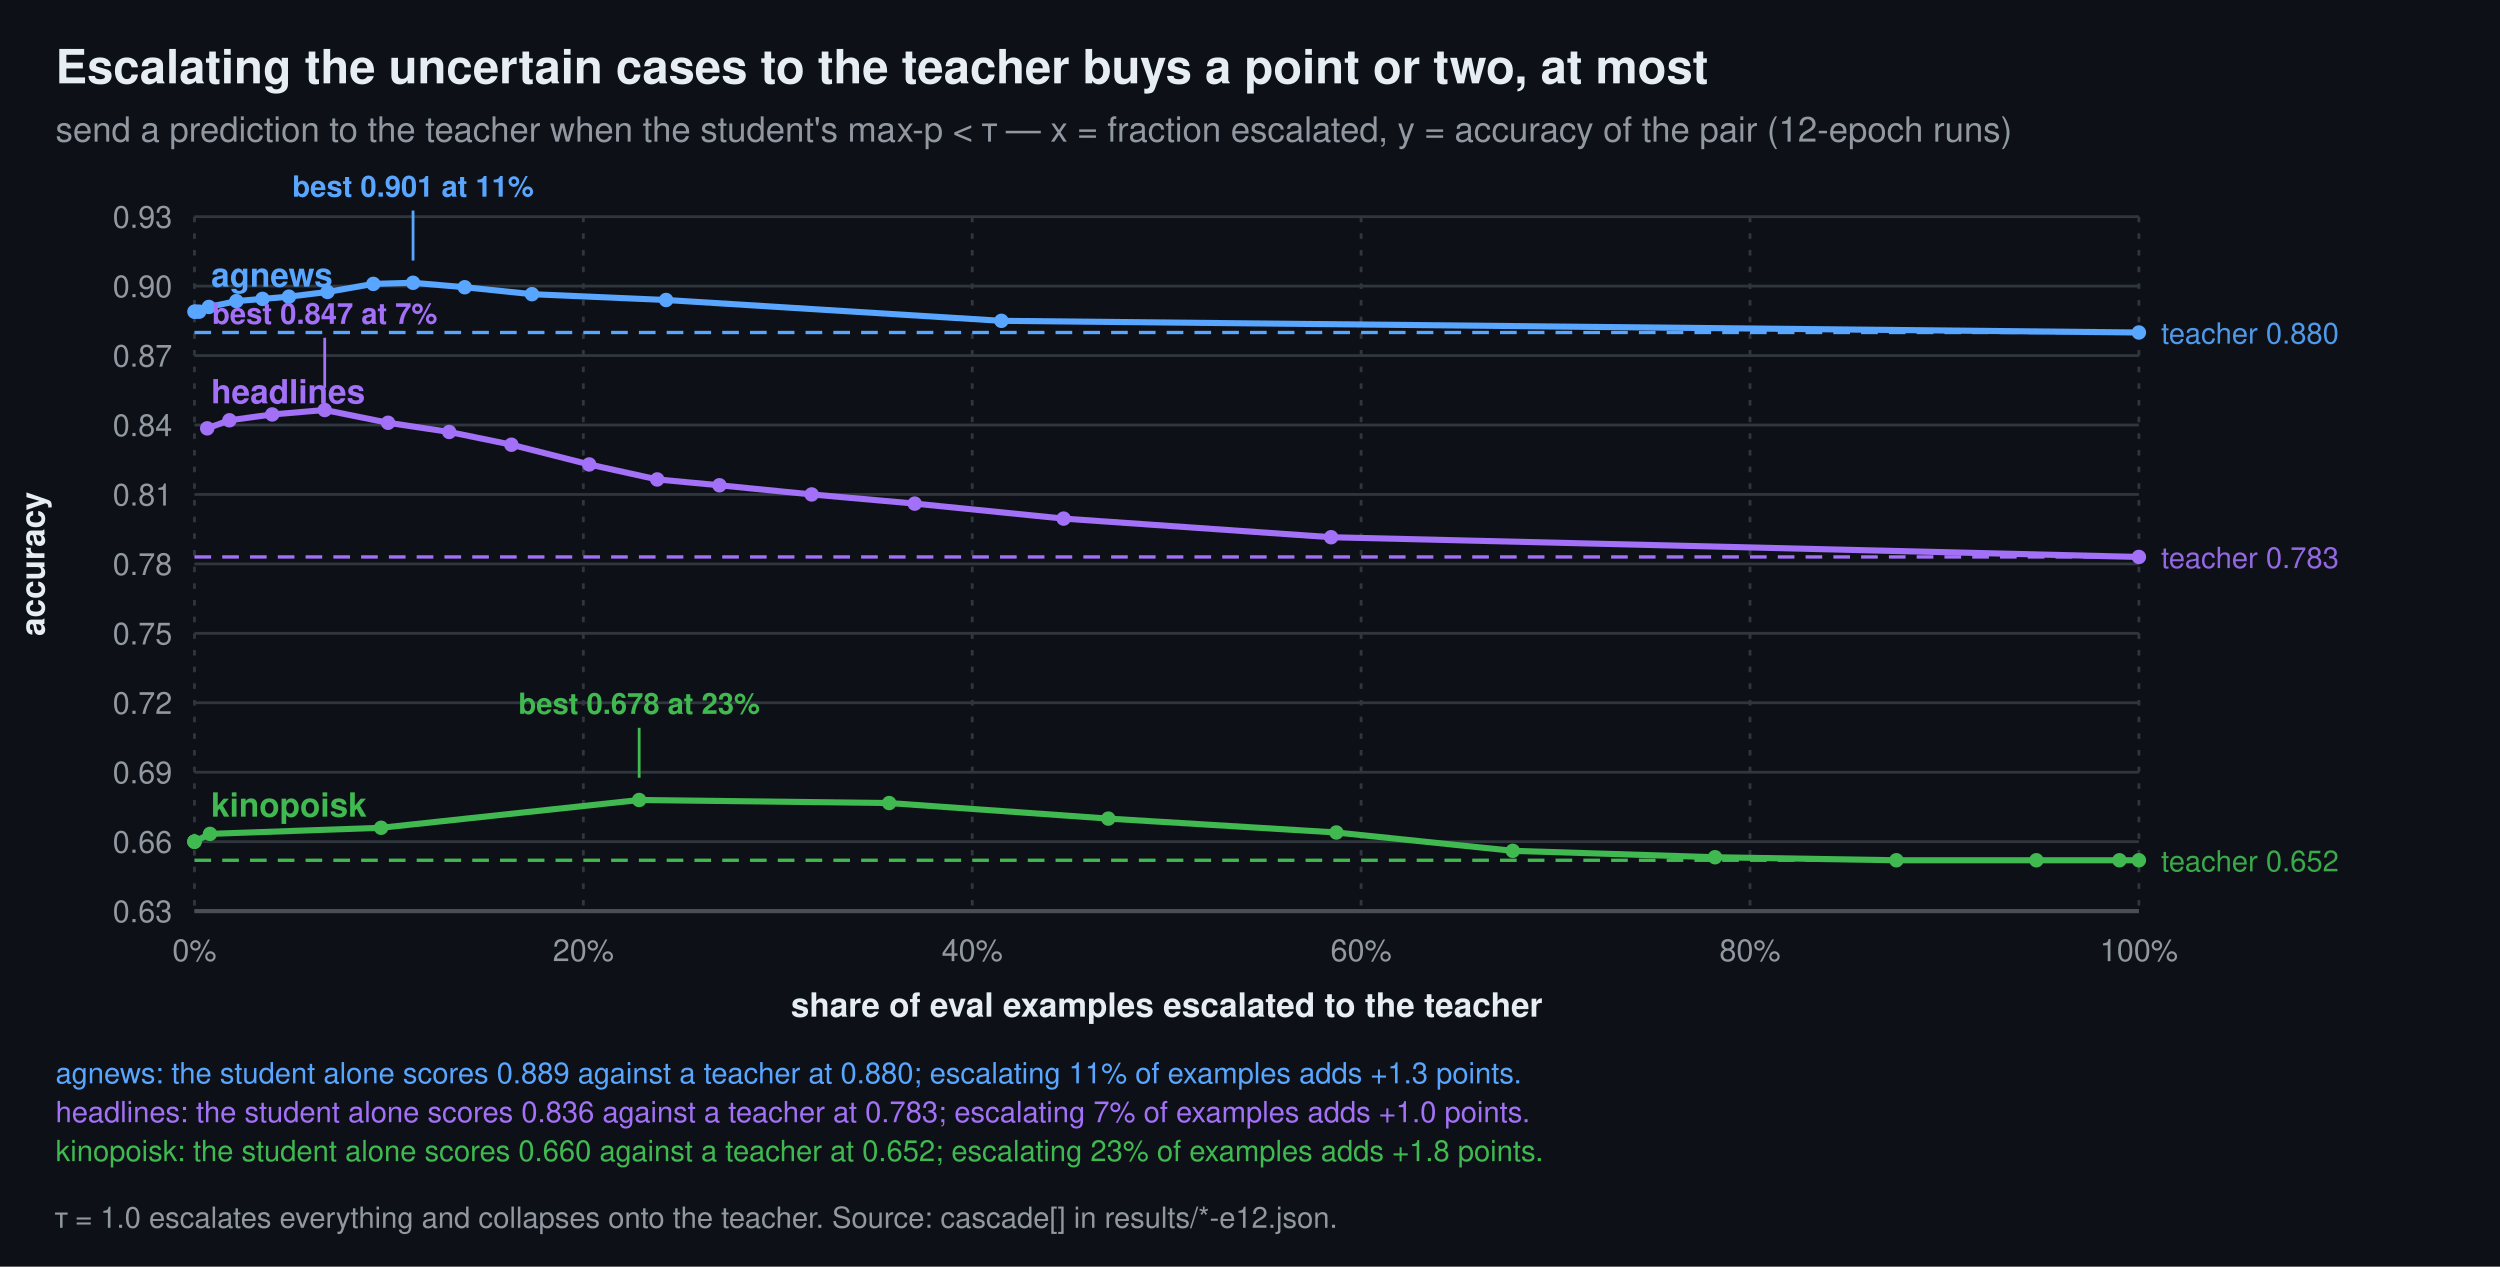
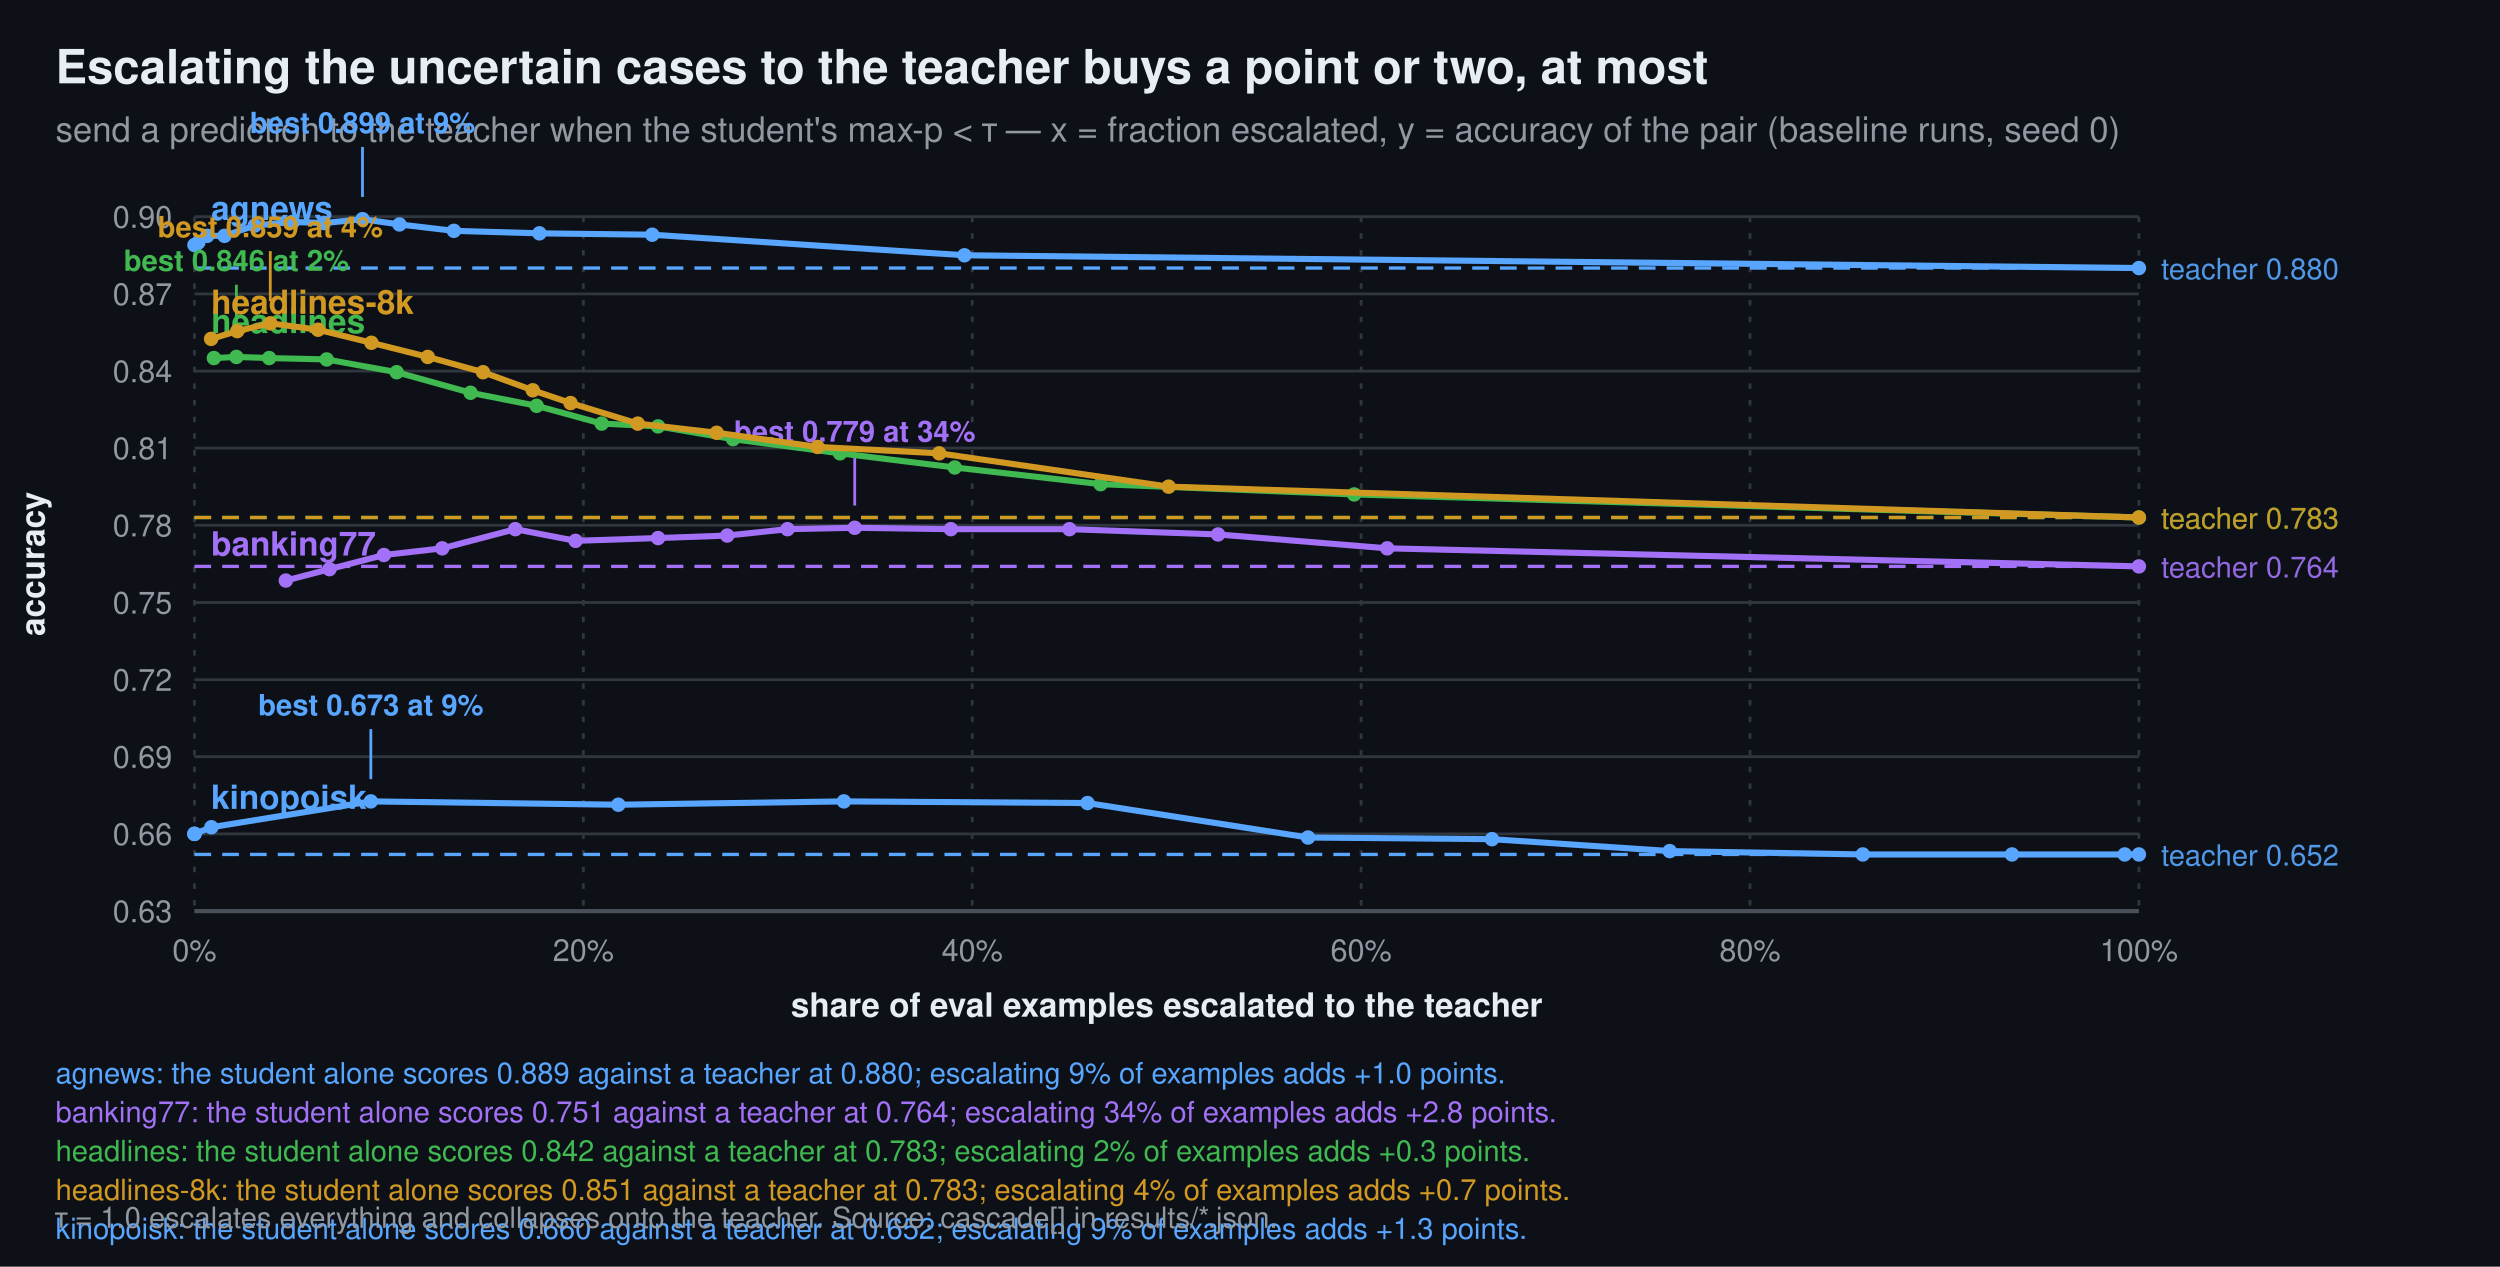
<svg xmlns="http://www.w3.org/2000/svg" width="900" height="456" viewBox="0 0 900 456" role="img" aria-label="Cascade curves: escalation rate versus accuracy for agnews and headlines">
  <rect x="0.0" y="0.0" width="900.0" height="456.0" fill="#0d1117" />
  <text x="20.0" y="30.0" fill="#e6edf3" font-family="-apple-system,BlinkMacSystemFont,Segoe UI,Helvetica,Arial,sans-serif" font-size="17" font-weight="700">Escalating the uncertain cases to the teacher buys a point or two, at most</text>
-   <text x="20.0" y="51.0" fill="#9198a1" font-family="-apple-system,BlinkMacSystemFont,Segoe UI,Helvetica,Arial,sans-serif" font-size="12.5">send a prediction to the teacher when the student's max-p &lt; τ — x = fraction escalated, y = accuracy of the pair (12-epoch runs)</text>
+   <text x="20.0" y="51.0" fill="#9198a1" font-family="-apple-system,BlinkMacSystemFont,Segoe UI,Helvetica,Arial,sans-serif" font-size="12.5">send a prediction to the teacher when the student's max-p &lt; τ — x = fraction escalated, y = accuracy of the pair (baseline runs, seed 0)</text>
  <line x1="70.0" y1="328.0" x2="770.0" y2="328.0" stroke="#30363d" stroke-width="1" />
  <text x="62.0" y="332.0" fill="#9198a1" font-family="-apple-system,BlinkMacSystemFont,Segoe UI,Helvetica,Arial,sans-serif" font-size="11" text-anchor="end">0.63</text>
-   <line x1="70.0" y1="303.0" x2="770.0" y2="303.0" stroke="#30363d" stroke-width="1" />
-   <text x="62.0" y="307.0" fill="#9198a1" font-family="-apple-system,BlinkMacSystemFont,Segoe UI,Helvetica,Arial,sans-serif" font-size="11" text-anchor="end">0.66</text>
-   <line x1="70.0" y1="278.0" x2="770.0" y2="278.0" stroke="#30363d" stroke-width="1" />
-   <text x="62.0" y="282.0" fill="#9198a1" font-family="-apple-system,BlinkMacSystemFont,Segoe UI,Helvetica,Arial,sans-serif" font-size="11" text-anchor="end">0.69</text>
-   <line x1="70.0" y1="253.0" x2="770.0" y2="253.0" stroke="#30363d" stroke-width="1" />
-   <text x="62.0" y="257.0" fill="#9198a1" font-family="-apple-system,BlinkMacSystemFont,Segoe UI,Helvetica,Arial,sans-serif" font-size="11" text-anchor="end">0.72</text>
-   <line x1="70.0" y1="228.0" x2="770.0" y2="228.0" stroke="#30363d" stroke-width="1" />
-   <text x="62.0" y="232.0" fill="#9198a1" font-family="-apple-system,BlinkMacSystemFont,Segoe UI,Helvetica,Arial,sans-serif" font-size="11" text-anchor="end">0.75</text>
-   <line x1="70.0" y1="203.0" x2="770.0" y2="203.0" stroke="#30363d" stroke-width="1" />
-   <text x="62.0" y="207.0" fill="#9198a1" font-family="-apple-system,BlinkMacSystemFont,Segoe UI,Helvetica,Arial,sans-serif" font-size="11" text-anchor="end">0.78</text>
-   <line x1="70.0" y1="178.0" x2="770.0" y2="178.0" stroke="#30363d" stroke-width="1" />
-   <text x="62.0" y="182.0" fill="#9198a1" font-family="-apple-system,BlinkMacSystemFont,Segoe UI,Helvetica,Arial,sans-serif" font-size="11" text-anchor="end">0.81</text>
-   <line x1="70.0" y1="153.0" x2="770.0" y2="153.0" stroke="#30363d" stroke-width="1" />
-   <text x="62.0" y="157.0" fill="#9198a1" font-family="-apple-system,BlinkMacSystemFont,Segoe UI,Helvetica,Arial,sans-serif" font-size="11" text-anchor="end">0.84</text>
-   <line x1="70.0" y1="128.0" x2="770.0" y2="128.0" stroke="#30363d" stroke-width="1" />
-   <text x="62.0" y="132.0" fill="#9198a1" font-family="-apple-system,BlinkMacSystemFont,Segoe UI,Helvetica,Arial,sans-serif" font-size="11" text-anchor="end">0.87</text>
-   <line x1="70.0" y1="103.0" x2="770.0" y2="103.0" stroke="#30363d" stroke-width="1" />
-   <text x="62.0" y="107.0" fill="#9198a1" font-family="-apple-system,BlinkMacSystemFont,Segoe UI,Helvetica,Arial,sans-serif" font-size="11" text-anchor="end">0.90</text>
+   <line x1="70.0" y1="300.2" x2="770.0" y2="300.2" stroke="#30363d" stroke-width="1" />
+   <text x="62.0" y="304.2" fill="#9198a1" font-family="-apple-system,BlinkMacSystemFont,Segoe UI,Helvetica,Arial,sans-serif" font-size="11" text-anchor="end">0.66</text>
+   <line x1="70.0" y1="272.4" x2="770.0" y2="272.4" stroke="#30363d" stroke-width="1" />
+   <text x="62.0" y="276.4" fill="#9198a1" font-family="-apple-system,BlinkMacSystemFont,Segoe UI,Helvetica,Arial,sans-serif" font-size="11" text-anchor="end">0.69</text>
+   <line x1="70.0" y1="244.7" x2="770.0" y2="244.7" stroke="#30363d" stroke-width="1" />
+   <text x="62.0" y="248.7" fill="#9198a1" font-family="-apple-system,BlinkMacSystemFont,Segoe UI,Helvetica,Arial,sans-serif" font-size="11" text-anchor="end">0.72</text>
+   <line x1="70.0" y1="216.9" x2="770.0" y2="216.9" stroke="#30363d" stroke-width="1" />
+   <text x="62.0" y="220.9" fill="#9198a1" font-family="-apple-system,BlinkMacSystemFont,Segoe UI,Helvetica,Arial,sans-serif" font-size="11" text-anchor="end">0.75</text>
+   <line x1="70.0" y1="189.1" x2="770.0" y2="189.1" stroke="#30363d" stroke-width="1" />
+   <text x="62.0" y="193.1" fill="#9198a1" font-family="-apple-system,BlinkMacSystemFont,Segoe UI,Helvetica,Arial,sans-serif" font-size="11" text-anchor="end">0.78</text>
+   <line x1="70.0" y1="161.3" x2="770.0" y2="161.3" stroke="#30363d" stroke-width="1" />
+   <text x="62.0" y="165.3" fill="#9198a1" font-family="-apple-system,BlinkMacSystemFont,Segoe UI,Helvetica,Arial,sans-serif" font-size="11" text-anchor="end">0.81</text>
+   <line x1="70.0" y1="133.6" x2="770.0" y2="133.6" stroke="#30363d" stroke-width="1" />
+   <text x="62.0" y="137.6" fill="#9198a1" font-family="-apple-system,BlinkMacSystemFont,Segoe UI,Helvetica,Arial,sans-serif" font-size="11" text-anchor="end">0.84</text>
+   <line x1="70.0" y1="105.8" x2="770.0" y2="105.8" stroke="#30363d" stroke-width="1" />
+   <text x="62.0" y="109.8" fill="#9198a1" font-family="-apple-system,BlinkMacSystemFont,Segoe UI,Helvetica,Arial,sans-serif" font-size="11" text-anchor="end">0.87</text>
  <line x1="70.0" y1="78.0" x2="770.0" y2="78.0" stroke="#30363d" stroke-width="1" />
-   <text x="62.0" y="82.0" fill="#9198a1" font-family="-apple-system,BlinkMacSystemFont,Segoe UI,Helvetica,Arial,sans-serif" font-size="11" text-anchor="end">0.93</text>
+   <text x="62.0" y="82.0" fill="#9198a1" font-family="-apple-system,BlinkMacSystemFont,Segoe UI,Helvetica,Arial,sans-serif" font-size="11" text-anchor="end">0.90</text>
  <line x1="70.0" y1="78.0" x2="70.0" y2="328.0" stroke="#30363d" stroke-width="1" stroke-dasharray="2 4" />
  <text x="70.0" y="346.0" fill="#9198a1" font-family="-apple-system,BlinkMacSystemFont,Segoe UI,Helvetica,Arial,sans-serif" font-size="11" text-anchor="middle">0%</text>
  <line x1="210.0" y1="78.0" x2="210.0" y2="328.0" stroke="#30363d" stroke-width="1" stroke-dasharray="2 4" />
  <text x="210.0" y="346.0" fill="#9198a1" font-family="-apple-system,BlinkMacSystemFont,Segoe UI,Helvetica,Arial,sans-serif" font-size="11" text-anchor="middle">20%</text>
  <line x1="350.0" y1="78.0" x2="350.0" y2="328.0" stroke="#30363d" stroke-width="1" stroke-dasharray="2 4" />
  <text x="350.0" y="346.0" fill="#9198a1" font-family="-apple-system,BlinkMacSystemFont,Segoe UI,Helvetica,Arial,sans-serif" font-size="11" text-anchor="middle">40%</text>
  <line x1="490.0" y1="78.0" x2="490.0" y2="328.0" stroke="#30363d" stroke-width="1" stroke-dasharray="2 4" />
  <text x="490.0" y="346.0" fill="#9198a1" font-family="-apple-system,BlinkMacSystemFont,Segoe UI,Helvetica,Arial,sans-serif" font-size="11" text-anchor="middle">60%</text>
  <line x1="630.0" y1="78.0" x2="630.0" y2="328.0" stroke="#30363d" stroke-width="1" stroke-dasharray="2 4" />
  <text x="630.0" y="346.0" fill="#9198a1" font-family="-apple-system,BlinkMacSystemFont,Segoe UI,Helvetica,Arial,sans-serif" font-size="11" text-anchor="middle">80%</text>
  <line x1="770.0" y1="78.0" x2="770.0" y2="328.0" stroke="#30363d" stroke-width="1" stroke-dasharray="2 4" />
  <text x="770.0" y="346.0" fill="#9198a1" font-family="-apple-system,BlinkMacSystemFont,Segoe UI,Helvetica,Arial,sans-serif" font-size="11" text-anchor="middle">100%</text>
  <line x1="70.0" y1="328.0" x2="770.0" y2="328.0" stroke="#484f58" stroke-width="1.5" />
  <text x="420.0" y="366.0" fill="#e6edf3" font-family="-apple-system,BlinkMacSystemFont,Segoe UI,Helvetica,Arial,sans-serif" font-size="12" font-weight="600" text-anchor="middle">share of eval examples escalated to the teacher</text>
  <text transform="rotate(-90 16 203.0)" x="16.0" y="203.0" fill="#e6edf3" font-family="-apple-system,BlinkMacSystemFont,Segoe UI,Helvetica,Arial,sans-serif" font-size="12" font-weight="600" text-anchor="middle">accuracy</text>
-   <line x1="70.0" y1="119.7" x2="770.0" y2="119.7" stroke="#58a6ff" stroke-width="1.2" stroke-dasharray="6 4" />
-   <text x="778.0" y="123.7" fill="#58a6ff" font-family="-apple-system,BlinkMacSystemFont,Segoe UI,Helvetica,Arial,sans-serif" font-size="10.5" opacity="0.9">teacher 0.880</text>
-   <polyline points="70.0,112.2 70.4,112.2 71.7,112.2 75.2,110.5 85.1,108.4 94.5,107.6 104.0,106.8 117.9,105.1 134.4,102.2 148.7,101.8 167.3,103.4 191.5,105.9 239.8,108.0 360.5,115.5 770.0,119.7" fill="none" stroke="#58a6ff" stroke-width="2.2" stroke-linejoin="round" stroke-linecap="round" />
-   <circle cx="70.0" cy="112.2" r="2.6" fill="#58a6ff" />
-   <circle cx="70.4" cy="112.2" r="2.6" fill="#58a6ff" />
-   <circle cx="71.7" cy="112.2" r="2.6" fill="#58a6ff" />
-   <circle cx="75.2" cy="110.5" r="2.6" fill="#58a6ff" />
-   <circle cx="85.1" cy="108.4" r="2.6" fill="#58a6ff" />
-   <circle cx="94.5" cy="107.6" r="2.6" fill="#58a6ff" />
-   <circle cx="104.0" cy="106.8" r="2.6" fill="#58a6ff" />
-   <circle cx="117.9" cy="105.1" r="2.6" fill="#58a6ff" />
-   <circle cx="134.4" cy="102.2" r="2.6" fill="#58a6ff" />
-   <circle cx="148.7" cy="101.8" r="2.6" fill="#58a6ff" />
-   <circle cx="167.3" cy="103.4" r="2.6" fill="#58a6ff" />
-   <circle cx="191.5" cy="105.9" r="2.6" fill="#58a6ff" />
-   <circle cx="239.8" cy="108.0" r="2.6" fill="#58a6ff" />
-   <circle cx="360.5" cy="115.5" r="2.6" fill="#58a6ff" />
-   <circle cx="770.0" cy="119.7" r="2.6" fill="#58a6ff" />
-   <text x="76.0" y="103.2" fill="#58a6ff" font-family="-apple-system,BlinkMacSystemFont,Segoe UI,Helvetica,Arial,sans-serif" font-size="12" font-weight="700">agnews</text>
-   <line x1="148.7" y1="93.8" x2="148.7" y2="75.8" stroke="#58a6ff" stroke-width="1" />
-   <text x="148.7" y="70.8" fill="#58a6ff" font-family="-apple-system,BlinkMacSystemFont,Segoe UI,Helvetica,Arial,sans-serif" font-size="10.5" font-weight="700" text-anchor="middle">best 0.901 at 11%</text>
-   <line x1="70.0" y1="200.5" x2="770.0" y2="200.5" stroke="#a371f7" stroke-width="1.2" stroke-dasharray="6 4" />
-   <text x="778.0" y="204.5" fill="#a371f7" font-family="-apple-system,BlinkMacSystemFont,Segoe UI,Helvetica,Arial,sans-serif" font-size="10.5" opacity="0.9">teacher 0.783</text>
-   <polyline points="74.6,154.2 82.6,151.3 98.0,149.2 116.9,147.6 139.7,152.2 161.7,155.5 184.1,160.1 212.1,167.2 236.6,172.6 259.0,174.7 292.2,178.0 329.3,181.3 382.9,186.7 479.2,193.4 770.0,200.5" fill="none" stroke="#a371f7" stroke-width="2.2" stroke-linejoin="round" stroke-linecap="round" />
-   <circle cx="74.6" cy="154.2" r="2.6" fill="#a371f7" />
-   <circle cx="82.6" cy="151.3" r="2.6" fill="#a371f7" />
-   <circle cx="98.0" cy="149.2" r="2.6" fill="#a371f7" />
-   <circle cx="116.9" cy="147.6" r="2.6" fill="#a371f7" />
-   <circle cx="139.7" cy="152.2" r="2.6" fill="#a371f7" />
-   <circle cx="161.7" cy="155.5" r="2.6" fill="#a371f7" />
-   <circle cx="184.1" cy="160.1" r="2.6" fill="#a371f7" />
-   <circle cx="212.1" cy="167.2" r="2.6" fill="#a371f7" />
-   <circle cx="236.6" cy="172.6" r="2.6" fill="#a371f7" />
-   <circle cx="259.0" cy="174.7" r="2.6" fill="#a371f7" />
-   <circle cx="292.2" cy="178.0" r="2.6" fill="#a371f7" />
-   <circle cx="329.3" cy="181.3" r="2.6" fill="#a371f7" />
-   <circle cx="382.9" cy="186.7" r="2.6" fill="#a371f7" />
-   <circle cx="479.2" cy="193.4" r="2.6" fill="#a371f7" />
-   <circle cx="770.0" cy="200.5" r="2.6" fill="#a371f7" />
-   <text x="76.0" y="145.2" fill="#a371f7" font-family="-apple-system,BlinkMacSystemFont,Segoe UI,Helvetica,Arial,sans-serif" font-size="12" font-weight="700">headlines</text>
-   <line x1="116.9" y1="139.6" x2="116.9" y2="121.6" stroke="#a371f7" stroke-width="1" />
-   <text x="116.9" y="116.6" fill="#a371f7" font-family="-apple-system,BlinkMacSystemFont,Segoe UI,Helvetica,Arial,sans-serif" font-size="10.5" font-weight="700" text-anchor="middle">best 0.847 at 7%</text>
-   <line x1="70.0" y1="309.7" x2="770.0" y2="309.7" stroke="#3fb950" stroke-width="1.2" stroke-dasharray="6 4" />
-   <text x="778.0" y="313.7" fill="#3fb950" font-family="-apple-system,BlinkMacSystemFont,Segoe UI,Helvetica,Arial,sans-serif" font-size="10.5" opacity="0.9">teacher 0.652</text>
-   <polyline points="70.0,303.0 70.0,303.0 70.0,303.0 75.6,300.2 137.2,298.0 230.1,288.0 320.1,289.1 399.0,294.7 481.1,299.7 544.6,306.3 617.4,308.6 682.7,309.7 733.1,309.7 763.0,309.7 770.0,309.7" fill="none" stroke="#3fb950" stroke-width="2.2" stroke-linejoin="round" stroke-linecap="round" />
-   <circle cx="70.0" cy="303.0" r="2.6" fill="#3fb950" />
-   <circle cx="70.0" cy="303.0" r="2.6" fill="#3fb950" />
-   <circle cx="70.0" cy="303.0" r="2.6" fill="#3fb950" />
-   <circle cx="75.6" cy="300.2" r="2.6" fill="#3fb950" />
-   <circle cx="137.2" cy="298.0" r="2.6" fill="#3fb950" />
-   <circle cx="230.1" cy="288.0" r="2.6" fill="#3fb950" />
-   <circle cx="320.1" cy="289.1" r="2.6" fill="#3fb950" />
-   <circle cx="399.0" cy="294.7" r="2.6" fill="#3fb950" />
-   <circle cx="481.1" cy="299.7" r="2.6" fill="#3fb950" />
-   <circle cx="544.6" cy="306.3" r="2.6" fill="#3fb950" />
-   <circle cx="617.4" cy="308.6" r="2.6" fill="#3fb950" />
-   <circle cx="682.7" cy="309.7" r="2.6" fill="#3fb950" />
-   <circle cx="733.1" cy="309.7" r="2.6" fill="#3fb950" />
-   <circle cx="763.0" cy="309.7" r="2.6" fill="#3fb950" />
-   <circle cx="770.0" cy="309.7" r="2.6" fill="#3fb950" />
-   <text x="76.0" y="294.0" fill="#3fb950" font-family="-apple-system,BlinkMacSystemFont,Segoe UI,Helvetica,Arial,sans-serif" font-size="12" font-weight="700">kinopoisk</text>
-   <line x1="230.1" y1="280.0" x2="230.1" y2="262.0" stroke="#3fb950" stroke-width="1" />
-   <text x="230.1" y="257.0" fill="#3fb950" font-family="-apple-system,BlinkMacSystemFont,Segoe UI,Helvetica,Arial,sans-serif" font-size="10.5" font-weight="700" text-anchor="middle">best 0.678 at 23%</text>
-   <text x="20.0" y="390.0" fill="#58a6ff" font-family="-apple-system,BlinkMacSystemFont,Segoe UI,Helvetica,Arial,sans-serif" font-size="10.5">agnews: the student alone scores 0.889 against a teacher at 0.880; escalating 11% of examples adds +1.3 points.</text>
-   <text x="20.0" y="404.0" fill="#a371f7" font-family="-apple-system,BlinkMacSystemFont,Segoe UI,Helvetica,Arial,sans-serif" font-size="10.5">headlines: the student alone scores 0.836 against a teacher at 0.783; escalating 7% of examples adds +1.0 points.</text>
-   <text x="20.0" y="418.0" fill="#3fb950" font-family="-apple-system,BlinkMacSystemFont,Segoe UI,Helvetica,Arial,sans-serif" font-size="10.5">kinopoisk: the student alone scores 0.660 against a teacher at 0.652; escalating 23% of examples adds +1.8 points.</text>
-   <text x="20.0" y="442.0" fill="#9198a1" font-family="-apple-system,BlinkMacSystemFont,Segoe UI,Helvetica,Arial,sans-serif" font-size="10.5">τ = 1.0 escalates everything and collapses onto the teacher. Source: cascade[] in results/*-e12.json.</text>
+   <line x1="70.0" y1="96.5" x2="770.0" y2="96.5" stroke="#58a6ff" stroke-width="1.2" stroke-dasharray="6 4" />
+   <text x="778.0" y="100.5" fill="#58a6ff" font-family="-apple-system,BlinkMacSystemFont,Segoe UI,Helvetica,Arial,sans-serif" font-size="10.5" opacity="0.9">teacher 0.880</text>
+   <polyline points="70.0,88.2 70.4,88.2 71.4,87.3 74.6,84.9 80.8,84.9 91.7,81.2 105.4,79.9 116.6,80.3 130.5,78.9 143.8,80.8 163.4,83.1 194.2,84.0 234.8,84.5 347.2,91.9 770.0,96.5" fill="none" stroke="#58a6ff" stroke-width="2.2" stroke-linejoin="round" stroke-linecap="round" />
+   <circle cx="70.0" cy="88.2" r="2.6" fill="#58a6ff" />
+   <circle cx="70.4" cy="88.2" r="2.6" fill="#58a6ff" />
+   <circle cx="71.4" cy="87.3" r="2.6" fill="#58a6ff" />
+   <circle cx="74.6" cy="84.9" r="2.6" fill="#58a6ff" />
+   <circle cx="80.8" cy="84.9" r="2.6" fill="#58a6ff" />
+   <circle cx="91.7" cy="81.2" r="2.6" fill="#58a6ff" />
+   <circle cx="105.4" cy="79.9" r="2.6" fill="#58a6ff" />
+   <circle cx="116.6" cy="80.3" r="2.6" fill="#58a6ff" />
+   <circle cx="130.5" cy="78.9" r="2.6" fill="#58a6ff" />
+   <circle cx="143.8" cy="80.8" r="2.6" fill="#58a6ff" />
+   <circle cx="163.4" cy="83.1" r="2.6" fill="#58a6ff" />
+   <circle cx="194.2" cy="84.0" r="2.6" fill="#58a6ff" />
+   <circle cx="234.8" cy="84.5" r="2.6" fill="#58a6ff" />
+   <circle cx="347.2" cy="91.9" r="2.6" fill="#58a6ff" />
+   <circle cx="770.0" cy="96.5" r="2.6" fill="#58a6ff" />
+   <text x="76.0" y="79.2" fill="#58a6ff" font-family="-apple-system,BlinkMacSystemFont,Segoe UI,Helvetica,Arial,sans-serif" font-size="12" font-weight="700">agnews</text>
+   <line x1="130.5" y1="70.9" x2="130.5" y2="52.9" stroke="#58a6ff" stroke-width="1" />
+   <text x="130.5" y="47.9" fill="#58a6ff" font-family="-apple-system,BlinkMacSystemFont,Segoe UI,Helvetica,Arial,sans-serif" font-size="10.5" font-weight="700" text-anchor="middle">best 0.899 at 9%</text>
+   <line x1="70.0" y1="203.9" x2="770.0" y2="203.9" stroke="#a371f7" stroke-width="1.2" stroke-dasharray="6 4" />
+   <text x="778.0" y="207.9" fill="#a371f7" font-family="-apple-system,BlinkMacSystemFont,Segoe UI,Helvetica,Arial,sans-serif" font-size="10.5" opacity="0.9">teacher 0.764</text>
+   <polyline points="102.9,209.0 118.6,204.9 138.2,199.8 159.2,197.4 185.5,190.5 207.2,194.7 236.9,193.7 261.8,192.8 283.5,190.5 307.7,190.0 342.3,190.5 385.0,190.5 438.5,192.4 499.4,197.4 770.0,203.9" fill="none" stroke="#a371f7" stroke-width="2.2" stroke-linejoin="round" stroke-linecap="round" />
+   <circle cx="102.9" cy="209.0" r="2.6" fill="#a371f7" />
+   <circle cx="118.6" cy="204.9" r="2.6" fill="#a371f7" />
+   <circle cx="138.2" cy="199.8" r="2.6" fill="#a371f7" />
+   <circle cx="159.2" cy="197.4" r="2.6" fill="#a371f7" />
+   <circle cx="185.5" cy="190.5" r="2.6" fill="#a371f7" />
+   <circle cx="207.2" cy="194.7" r="2.6" fill="#a371f7" />
+   <circle cx="236.9" cy="193.7" r="2.6" fill="#a371f7" />
+   <circle cx="261.8" cy="192.8" r="2.6" fill="#a371f7" />
+   <circle cx="283.5" cy="190.5" r="2.6" fill="#a371f7" />
+   <circle cx="307.7" cy="190.0" r="2.6" fill="#a371f7" />
+   <circle cx="342.3" cy="190.5" r="2.6" fill="#a371f7" />
+   <circle cx="385.0" cy="190.5" r="2.6" fill="#a371f7" />
+   <circle cx="438.5" cy="192.4" r="2.6" fill="#a371f7" />
+   <circle cx="499.4" cy="197.4" r="2.6" fill="#a371f7" />
+   <circle cx="770.0" cy="203.9" r="2.6" fill="#a371f7" />
+   <text x="76.0" y="200.0" fill="#a371f7" font-family="-apple-system,BlinkMacSystemFont,Segoe UI,Helvetica,Arial,sans-serif" font-size="12" font-weight="700">banking77</text>
+   <line x1="307.7" y1="182.0" x2="307.7" y2="164.0" stroke="#a371f7" stroke-width="1" />
+   <text x="307.7" y="159.0" fill="#a371f7" font-family="-apple-system,BlinkMacSystemFont,Segoe UI,Helvetica,Arial,sans-serif" font-size="10.5" font-weight="700" text-anchor="middle">best 0.779 at 34%</text>
+   <line x1="70.0" y1="186.3" x2="770.0" y2="186.3" stroke="#3fb950" stroke-width="1.2" stroke-dasharray="6 4" />
+   <text x="778.0" y="190.3" fill="#3fb950" font-family="-apple-system,BlinkMacSystemFont,Segoe UI,Helvetica,Arial,sans-serif" font-size="10.5" opacity="0.9">teacher 0.783</text>
+   <polyline points="77.0,128.9 85.1,128.5 96.9,128.9 117.6,129.4 142.8,134.0 169.4,141.4 193.2,146.1 216.6,152.5 236.9,153.5 263.9,158.1 302.4,163.2 343.7,168.3 396.2,174.3 487.5,178.0 770.0,186.3" fill="none" stroke="#3fb950" stroke-width="2.2" stroke-linejoin="round" stroke-linecap="round" />
+   <circle cx="77.0" cy="128.9" r="2.6" fill="#3fb950" />
+   <circle cx="85.1" cy="128.5" r="2.6" fill="#3fb950" />
+   <circle cx="96.9" cy="128.9" r="2.6" fill="#3fb950" />
+   <circle cx="117.6" cy="129.4" r="2.6" fill="#3fb950" />
+   <circle cx="142.8" cy="134.0" r="2.6" fill="#3fb950" />
+   <circle cx="169.4" cy="141.4" r="2.6" fill="#3fb950" />
+   <circle cx="193.2" cy="146.1" r="2.6" fill="#3fb950" />
+   <circle cx="216.6" cy="152.5" r="2.6" fill="#3fb950" />
+   <circle cx="236.9" cy="153.5" r="2.6" fill="#3fb950" />
+   <circle cx="263.9" cy="158.1" r="2.6" fill="#3fb950" />
+   <circle cx="302.4" cy="163.2" r="2.6" fill="#3fb950" />
+   <circle cx="343.7" cy="168.3" r="2.6" fill="#3fb950" />
+   <circle cx="396.2" cy="174.3" r="2.6" fill="#3fb950" />
+   <circle cx="487.5" cy="178.0" r="2.6" fill="#3fb950" />
+   <circle cx="770.0" cy="186.3" r="2.6" fill="#3fb950" />
+   <text x="76.0" y="119.9" fill="#3fb950" font-family="-apple-system,BlinkMacSystemFont,Segoe UI,Helvetica,Arial,sans-serif" font-size="12" font-weight="700">headlines</text>
+   <line x1="85.1" y1="120.5" x2="85.1" y2="102.5" stroke="#3fb950" stroke-width="1" />
+   <text x="85.1" y="97.5" fill="#3fb950" font-family="-apple-system,BlinkMacSystemFont,Segoe UI,Helvetica,Arial,sans-serif" font-size="10.5" font-weight="700" text-anchor="middle">best 0.846 at 2%</text>
+   <line x1="70.0" y1="186.3" x2="770.0" y2="186.3" stroke="#d29922" stroke-width="1.2" stroke-dasharray="6 4" />
+   <text x="778.0" y="190.3" fill="#d29922" font-family="-apple-system,BlinkMacSystemFont,Segoe UI,Helvetica,Arial,sans-serif" font-size="10.5" opacity="0.9">teacher 0.783</text>
+   <polyline points="76.0,122.0 85.4,119.2 97.3,116.4 114.5,118.7 133.7,123.4 154.0,128.5 173.9,134.0 191.8,140.5 205.4,145.1 229.6,152.5 258.0,155.8 294.3,160.9 338.1,163.2 420.7,175.2 770.0,186.3" fill="none" stroke="#d29922" stroke-width="2.2" stroke-linejoin="round" stroke-linecap="round" />
+   <circle cx="76.0" cy="122.0" r="2.6" fill="#d29922" />
+   <circle cx="85.4" cy="119.2" r="2.6" fill="#d29922" />
+   <circle cx="97.3" cy="116.4" r="2.6" fill="#d29922" />
+   <circle cx="114.5" cy="118.7" r="2.6" fill="#d29922" />
+   <circle cx="133.7" cy="123.4" r="2.6" fill="#d29922" />
+   <circle cx="154.0" cy="128.5" r="2.6" fill="#d29922" />
+   <circle cx="173.9" cy="134.0" r="2.6" fill="#d29922" />
+   <circle cx="191.8" cy="140.5" r="2.6" fill="#d29922" />
+   <circle cx="205.4" cy="145.1" r="2.6" fill="#d29922" />
+   <circle cx="229.6" cy="152.5" r="2.6" fill="#d29922" />
+   <circle cx="258.0" cy="155.8" r="2.6" fill="#d29922" />
+   <circle cx="294.3" cy="160.9" r="2.6" fill="#d29922" />
+   <circle cx="338.1" cy="163.2" r="2.6" fill="#d29922" />
+   <circle cx="420.7" cy="175.2" r="2.6" fill="#d29922" />
+   <circle cx="770.0" cy="186.3" r="2.6" fill="#d29922" />
+   <text x="76.0" y="113.0" fill="#d29922" font-family="-apple-system,BlinkMacSystemFont,Segoe UI,Helvetica,Arial,sans-serif" font-size="12" font-weight="700">headlines-8k</text>
+   <line x1="97.3" y1="108.4" x2="97.3" y2="90.4" stroke="#d29922" stroke-width="1" />
+   <text x="97.3" y="85.4" fill="#d29922" font-family="-apple-system,BlinkMacSystemFont,Segoe UI,Helvetica,Arial,sans-serif" font-size="10.5" font-weight="700" text-anchor="middle">best 0.859 at 4%</text>
+   <line x1="70.0" y1="307.6" x2="770.0" y2="307.6" stroke="#58a6ff" stroke-width="1.2" stroke-dasharray="6 4" />
+   <text x="778.0" y="311.6" fill="#58a6ff" font-family="-apple-system,BlinkMacSystemFont,Segoe UI,Helvetica,Arial,sans-serif" font-size="10.5" opacity="0.9">teacher 0.652</text>
+   <polyline points="70.0,300.2 70.0,300.2 70.0,300.2 76.1,297.8 133.5,288.5 222.6,289.7 303.8,288.5 391.5,289.1 470.9,301.5 537.1,302.1 601.1,306.4 670.6,307.6 724.3,307.6 764.9,307.6 770.0,307.6" fill="none" stroke="#58a6ff" stroke-width="2.2" stroke-linejoin="round" stroke-linecap="round" />
+   <circle cx="70.0" cy="300.2" r="2.6" fill="#58a6ff" />
+   <circle cx="70.0" cy="300.2" r="2.6" fill="#58a6ff" />
+   <circle cx="70.0" cy="300.2" r="2.6" fill="#58a6ff" />
+   <circle cx="76.1" cy="297.8" r="2.6" fill="#58a6ff" />
+   <circle cx="133.5" cy="288.5" r="2.6" fill="#58a6ff" />
+   <circle cx="222.6" cy="289.7" r="2.6" fill="#58a6ff" />
+   <circle cx="303.8" cy="288.5" r="2.6" fill="#58a6ff" />
+   <circle cx="391.5" cy="289.1" r="2.6" fill="#58a6ff" />
+   <circle cx="470.9" cy="301.5" r="2.6" fill="#58a6ff" />
+   <circle cx="537.1" cy="302.1" r="2.6" fill="#58a6ff" />
+   <circle cx="601.1" cy="306.4" r="2.6" fill="#58a6ff" />
+   <circle cx="670.6" cy="307.6" r="2.6" fill="#58a6ff" />
+   <circle cx="724.3" cy="307.6" r="2.6" fill="#58a6ff" />
+   <circle cx="764.9" cy="307.6" r="2.6" fill="#58a6ff" />
+   <circle cx="770.0" cy="307.6" r="2.6" fill="#58a6ff" />
+   <text x="76.0" y="291.2" fill="#58a6ff" font-family="-apple-system,BlinkMacSystemFont,Segoe UI,Helvetica,Arial,sans-serif" font-size="12" font-weight="700">kinopoisk</text>
+   <line x1="133.5" y1="280.5" x2="133.5" y2="262.5" stroke="#58a6ff" stroke-width="1" />
+   <text x="133.5" y="257.5" fill="#58a6ff" font-family="-apple-system,BlinkMacSystemFont,Segoe UI,Helvetica,Arial,sans-serif" font-size="10.5" font-weight="700" text-anchor="middle">best 0.673 at 9%</text>
+   <text x="20.0" y="390.0" fill="#58a6ff" font-family="-apple-system,BlinkMacSystemFont,Segoe UI,Helvetica,Arial,sans-serif" font-size="10.5">agnews: the student alone scores 0.889 against a teacher at 0.880; escalating 9% of examples adds +1.0 points.</text>
+   <text x="20.0" y="404.0" fill="#a371f7" font-family="-apple-system,BlinkMacSystemFont,Segoe UI,Helvetica,Arial,sans-serif" font-size="10.5">banking77: the student alone scores 0.751 against a teacher at 0.764; escalating 34% of examples adds +2.8 points.</text>
+   <text x="20.0" y="418.0" fill="#3fb950" font-family="-apple-system,BlinkMacSystemFont,Segoe UI,Helvetica,Arial,sans-serif" font-size="10.5">headlines: the student alone scores 0.842 against a teacher at 0.783; escalating 2% of examples adds +0.3 points.</text>
+   <text x="20.0" y="432.0" fill="#d29922" font-family="-apple-system,BlinkMacSystemFont,Segoe UI,Helvetica,Arial,sans-serif" font-size="10.5">headlines-8k: the student alone scores 0.851 against a teacher at 0.783; escalating 4% of examples adds +0.7 points.</text>
+   <text x="20.0" y="446.0" fill="#58a6ff" font-family="-apple-system,BlinkMacSystemFont,Segoe UI,Helvetica,Arial,sans-serif" font-size="10.5">kinopoisk: the student alone scores 0.660 against a teacher at 0.652; escalating 9% of examples adds +1.3 points.</text>
+   <text x="20.0" y="442.0" fill="#9198a1" font-family="-apple-system,BlinkMacSystemFont,Segoe UI,Helvetica,Arial,sans-serif" font-size="10.5">τ = 1.0 escalates everything and collapses onto the teacher. Source: cascade[] in results/*.json.</text>
</svg>
